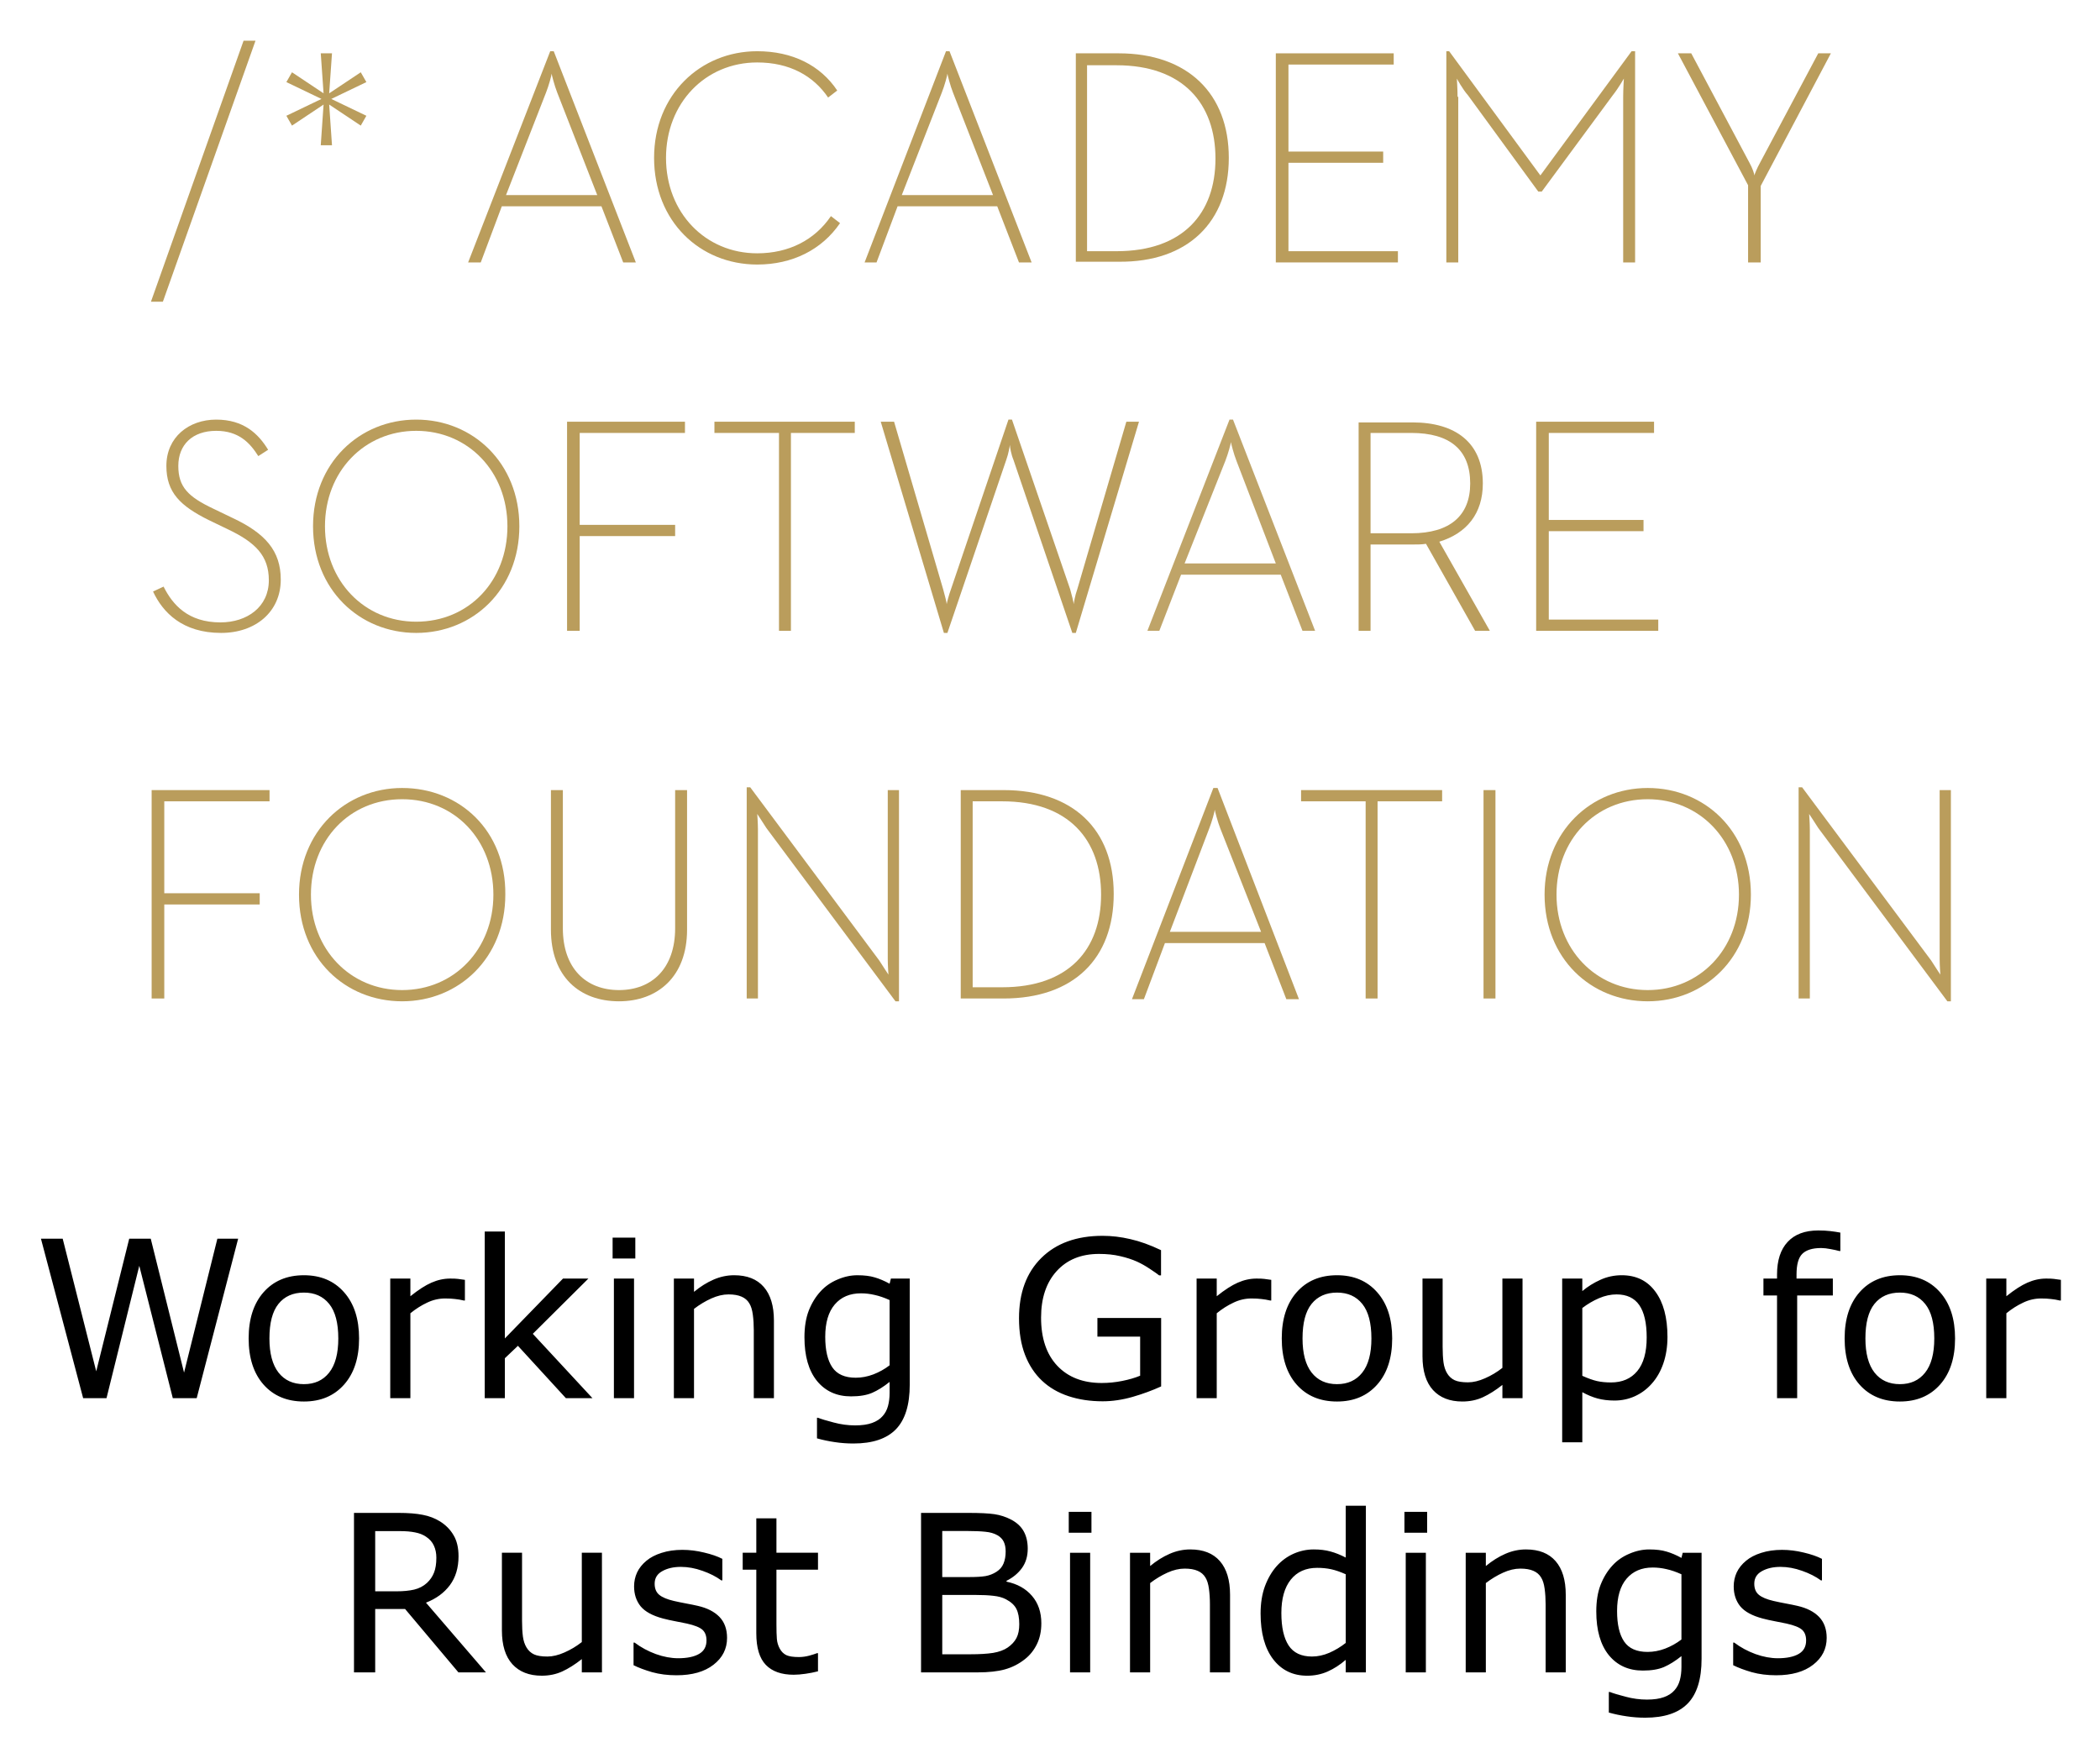
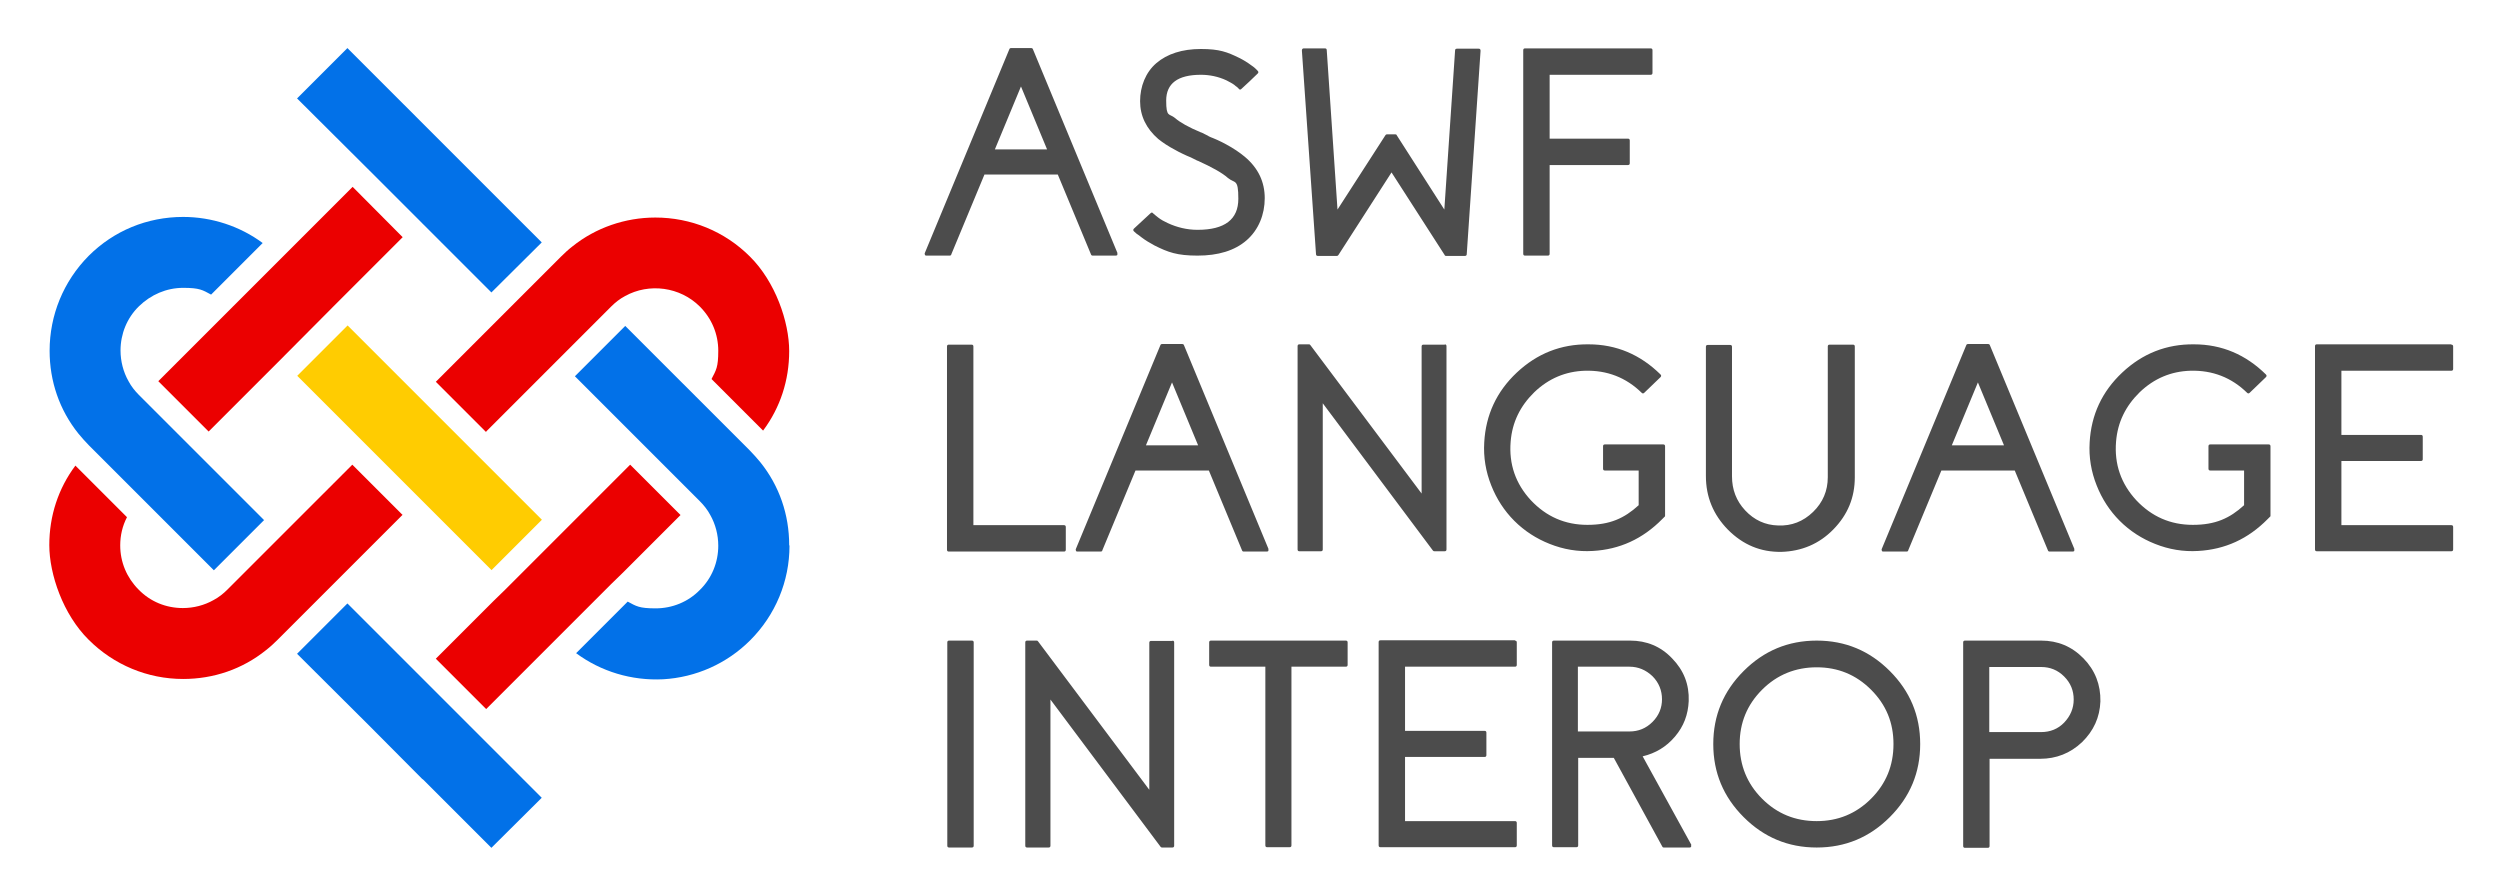
- <svg xmlns="http://www.w3.org/2000/svg" role="img" viewBox="0.24 31.75 299.26 250.51">
-   <style>.st0{fill:#ba9d5c}</style>
-   <style>.st0{fill:#ba9d5c}</style>
-   <style>.st0{fill:#ba9d5c}</style>
-   <style>.st0{fill:#ba9d5c}</style>
-   <style>.st0{fill:#ba9d5c}</style>
-   <style>.st0{fill:#ba9d5c}</style>
-   <style>.st0{fill:#ba9d5c}</style>
-   <style>.st0{fill:#ba9d5c}</style>
-   <style>.st0{fill:#ba9d5c}</style>
-   <style id="style1" type="text/css">.st0{fill:#ba9d5c}</style>
-   <g id="g1" transform="translate(21.75 37.55)">
-     <path id="polygon1" d="M14.9 0h-1.7L0 37.2h1.7z" class="st0" />
-     <path id="polygon2" d="M25.4 7.5l.4-5.7h-1.6l.4 5.7-4.5-3-.8 1.4 5 2.4-5 2.4.8 1.4 4.5-3-.4 5.8h1.6l-.4-5.8 4.5 3 .8-1.4-5-2.4 5-2.4-.8-1.4z" class="st0" />
-     <path id="path2" d="M50 23.6h14.2l3.1 8h1.8L57.4 1.5h-.5L45.2 31.6H47zm6.3-16.2c.4-1 .8-2.5.8-2.7 0 .1.4 1.7.8 2.7L63.6 22h-13z" class="st0" />
-     <path id="path3" d="M86.4 31.9c5 0 9.2-2.1 11.8-5.9l-1.3-1c-2.3 3.4-6 5.3-10.5 5.3-7.4 0-13-5.8-13-13.6S79 3.1 86.4 3.1c4.6 0 8 1.9 10.1 5l1.3-1c-2.4-3.6-6.4-5.6-11.4-5.6-8.1 0-14.7 6.2-14.7 15.2s6.5 15.2 14.7 15.2z" class="st0" />
-     <path id="path4" d="M106.4 23.6h14.2l3.1 8h1.8L113.8 1.5h-.5l-11.6 30.1h1.7zm6.3-16.2c.4-1 .8-2.5.8-2.7 0 .1.4 1.7.8 2.7L120 22h-13z" class="st0" />
-     <path id="path5" d="M153.6 16.7c0-9.1-5.8-14.9-15.7-14.9h-6.1v29.7h6.1c9.9.1 15.7-5.7 15.7-14.8zM133.4 30V3.5h4.2c9.5 0 14.1 5.5 14.1 13.3 0 7.8-4.6 13.2-14.1 13.2z" class="st0" />
-     <path id="polygon5" d="M177.1 1.8h-16.8v29.8h17.4V30h-15.6V17.4h13.5v-1.6h-13.5V3.4h15z" class="st0" />
-     <path id="path6" d="M186.2 8c0-1-.1-2.6-.1-2.6s.8 1.5 1.6 2.4l10 13.7h.5l10.1-13.7c.8-1 1.6-2.4 1.6-2.4s-.1 1.5-.1 2.6v23.6h1.7V1.5h-.5l-13 17.7-13-17.7h-.4v30.1h1.7V8z" class="st0" />
-     <path id="path7" d="M227.6 31.6h1.8V20.7l10-18.9h-1.8l-8.3 15.6c-.4.7-.8 1.7-.8 1.8 0-.2-.3-1.1-.7-1.8l-8.3-15.6h-1.9l10 18.8z" class="st0" />
-     <path id="path8" d="M18.5 76.8c0-4.1-2.2-6.6-6.9-8.8l-2.7-1.3c-3.6-1.7-5-3.1-5-6.1 0-3 2-5 5.4-5 3.2 0 4.8 1.7 6 3.6l1.4-.9C15.3 56 13.2 54 9.3 54c-3.9 0-7.1 2.5-7.1 6.6 0 3.8 2 5.7 6 7.7l2.7 1.3c4 1.9 5.9 3.8 5.9 7.3 0 3.8-3.1 6-6.9 6-4.6 0-6.8-2.5-8.1-5.1l-1.5.7c1.4 3 4.2 5.9 9.7 5.9 4.9 0 8.5-3 8.5-7.6z" class="st0" />
-     <path id="path9" d="M37.8 84.4c8.1 0 14.7-6.2 14.7-15.2S45.9 54 37.8 54s-14.7 6.2-14.7 15.2 6.6 15.2 14.7 15.2zm0-28.8c7.4 0 13 5.8 13 13.6s-5.5 13.6-13 13.6c-7.4 0-13-5.8-13-13.6s5.6-13.6 13-13.6z" class="st0" />
-     <path id="polygon9" d="M61.1 55.9h15v-1.6H59.3v29.8h1.8V70.6h13.6V69H61.1z" class="st0" />
-     <path id="polygon10" d="M100.3 54.3h-20v1.6h9.2v28.2h1.7V55.9h9.1z" class="st0" />
-     <path id="path10" d="M132 78.2c-.3.8-.5 2-.5 2.1 0-.2-.3-1.4-.5-2.1L122.7 54h-.5L114 78.2c-.3.8-.6 2-.6 2.1 0-.2-.3-1.4-.5-2.1l-7-23.9H104l9 30.1h.5l8.4-24.7c.3-.8.5-2 .5-2.1 0 .3.2 1.4.5 2.1l8.4 24.7h.5l9-30.1H139z" class="st0" />
-     <path id="path11" fill="#ba9d5c" d="M146.8 76.1H161l3.1 8h1.8L154.2 54h-.5L142 84.1h1.7zm6.3-16.2c.4-1 .8-2.5.8-2.7 0 .1.4 1.7.8 2.7l5.6 14.6h-13z" class="st0" opacity=".922" />
-     <path id="path12" d="M189.8 63.1c0-5.8-3.9-8.7-10-8.7h-7.7v29.7h1.7V71.8h6c.7 0 1.3 0 1.9-.1l7 12.4h2.1l-7.2-12.7c3.9-1.2 6.2-4 6.2-8.3zm-10.2 7.1h-5.8V55.9h5.8c5.5 0 8.4 2.4 8.4 7.2 0 4.6-2.9 7.1-8.4 7.1z" class="st0" />
-     <path id="polygon12" d="M214.2 54.3h-16.8v29.8h17.4v-1.6h-15.6V69.9h13.5v-1.6h-13.5V55.9h15z" class="st0" />
-     <path id="polygon13" d="M15.5 121.5H1.9v-13.1h15v-1.6H.1v29.7h1.8v-13.4h13.6z" class="st0" />
-     <path id="path13" d="M35.8 106.5c-8.1 0-14.7 6.2-14.7 15.2 0 9.1 6.6 15.2 14.7 15.2s14.7-6.2 14.7-15.2c.1-9.1-6.5-15.2-14.7-15.2zm0 28.8c-7.4 0-13-5.8-13-13.6s5.5-13.6 13-13.6 13 5.8 13 13.6-5.6 13.6-13 13.6z" class="st0" />
-     <path id="path14" d="M74.7 126.5c0 5.7-3.3 8.8-8 8.8s-8-3.1-8-8.8v-19.7H57v19.9c0 6.7 4.1 10.2 9.7 10.2 5.5 0 9.7-3.5 9.7-10.2v-19.9h-1.7z" class="st0" />
-     <path id="path15" d="M105 130.9c0 .9.1 2.2.1 2.2s-.8-1.2-1.3-2l-18.4-24.7h-.5v30.1h1.6v-24.1c0-.9-.1-2.2-.1-2.2s.8 1.2 1.3 2l18.4 24.7h.5v-30.1H105z" class="st0" />
-     <path id="path16" d="M121.5 106.8h-6.1v29.7h6.1c10 0 15.7-5.7 15.7-14.9s-5.8-14.8-15.7-14.8zm-.2 28.1h-4.2v-26.5h4.2c9.5 0 14.1 5.5 14.1 13.3 0 7.8-4.6 13.2-14.1 13.2z" class="st0" />
-     <path id="path17" d="M151.4 106.5l-11.6 30.1h1.7l3-8h14.2l3.1 8h1.8L152 106.5zm6.8 20.5h-13l5.6-14.7c.4-1 .8-2.5.8-2.7 0 .1.4 1.7.8 2.7z" class="st0" />
-     <path id="polygon17" d="M174.8 108.4h9.2v-1.6h-20.1v1.6h9.2v28.1h1.7z" class="st0" />
-     <path id="rect17" d="M189.9 106.8h1.7v29.7h-1.7z" class="st0" />
-     <path id="path18" d="M213.3 106.5c-8.1 0-14.7 6.2-14.7 15.2 0 9.1 6.6 15.2 14.7 15.2s14.7-6.2 14.7-15.2c0-9.1-6.6-15.2-14.7-15.2zm0 28.8c-7.4 0-13-5.8-13-13.6s5.5-13.6 13-13.6c7.4 0 13 5.8 13 13.6s-5.6 13.6-13 13.6z" class="st0" />
-     <path id="path19" d="M254.9 106.8v24.1c0 .9.1 2.2.1 2.2s-.8-1.2-1.3-2l-18.4-24.7h-.5v30.1h1.6v-24.1c0-.9-.1-2.2-.1-2.2s.8 1.2 1.3 2l18.4 24.7h.5v-30.1z" class="st0" />
-   </g>
-   <g id="text4" style="text-align:center" text-anchor="middle" transform="translate(-6.048 75.095) scale(.78152)">
-     <path id="path6-7" d="M51.47 170.423l-7.559 29.082H39.556l-6.113-24.141-5.977 24.141h-4.258l-7.695-29.082h3.965l6.113 24.18 6.016-24.18h3.926l6.074 24.414 6.074-24.414zm22.051 18.184q0 5.332-2.734 8.418-2.734 3.086-7.324 3.086-4.629 0-7.363-3.086-2.715-3.086-2.715-8.418 0-5.332 2.715-8.418 2.734-3.105 7.363-3.105 4.59 0 7.324 3.105 2.734 3.086 2.734 8.418zm-3.789 0q0-4.238-1.66-6.289-1.66-2.07-4.609-2.07-2.988 0-4.648 2.07-1.641 2.051-1.641 6.289 0 4.102 1.66 6.23 1.66 2.109 4.629 2.109 2.93 0 4.59-2.09 1.68-2.109 1.68-6.25zm23.086-6.914h-.195q-.82-.195-1.602-.273-.762-.098-1.816-.098-1.699 0-3.281.762-1.582.742-3.047 1.934v15.488h-3.672v-21.816h3.672v3.223q2.188-1.758 3.848-2.48 1.68-.742 3.418-.742.957 0 1.387.059.43.039 1.289.176zm23.262 17.812h-4.844l-8.75-9.551-2.383 2.266v7.285H96.431v-30.391h3.672v19.492l10.605-10.918h4.629l-10.137 10.078zm7.812-25.469h-4.141v-3.809h4.141zm-.234 25.469h-3.672v-21.816h3.672zm25.508 0h-3.672v-12.422q0-1.504-.176-2.812-.176-1.328-.645-2.07-.488-.82-1.406-1.211-.918-.41-2.383-.41-1.504 0-3.145.742-1.641.742-3.145 1.895v16.289h-3.672v-21.816h3.672v2.422q1.719-1.426 3.555-2.227 1.836-.801 3.77-.801 3.535 0 5.391 2.129 1.855 2.129 1.855 6.133zm24.766-2.48q0 5.547-2.52 8.145-2.52 2.598-7.754 2.598-1.738 0-3.398-.254-1.641-.234-3.242-.684v-3.75h.195q.898.352 2.852.859 1.953.527 3.906.527 1.875 0 3.105-.449t1.914-1.25q.684-.762.977-1.836.293-1.074.293-2.402v-1.992q-1.66 1.328-3.184 1.992-1.504.645-3.848.645-3.906 0-6.211-2.812-2.285-2.832-2.285-7.969 0-2.812.781-4.844.801-2.051 2.168-3.535 1.27-1.387 3.086-2.148 1.816-.781 3.613-.781 1.895 0 3.164.391 1.289.371 2.715 1.152l.234-.938h3.438zm-3.672-3.516v-11.895q-1.465-.664-2.734-.938-1.25-.293-2.5-.293-3.027 0-4.766 2.031-1.738 2.031-1.738 5.898 0 3.672 1.289 5.566 1.289 1.895 4.277 1.895 1.602 0 3.203-.605 1.621-.625 2.969-1.66zm49.512 3.848q-2.383 1.094-5.215 1.914-2.812.801-5.449.801-3.398 0-6.23-.938-2.832-.938-4.824-2.812-2.012-1.895-3.105-4.727-1.094-2.852-1.094-6.66 0-6.973 4.062-10.996 4.082-4.043 11.191-4.043 2.48 0 5.059.605 2.598.586 5.586 2.012v4.59h-.352q-.605-.469-1.758-1.23-1.152-.762-2.266-1.27-1.348-.605-3.066-.996-1.699-.41-3.867-.41-4.883 0-7.734 3.145-2.832 3.125-2.832 8.477 0 5.645 2.969 8.789 2.969 3.125 8.086 3.125 1.875 0 3.73-.371 1.875-.371 3.281-.957v-7.129h-7.793v-3.398h11.621zm20.078-15.664h-.195q-.82-.195-1.602-.273-.762-.098-1.816-.098-1.699 0-3.281.762-1.582.742-3.047 1.934v15.488h-3.672v-21.816h3.672v3.223q2.188-1.758 3.848-2.48 1.68-.742 3.418-.742.957 0 1.387.059.43.039 1.289.176zm22.051 6.914q0 5.332-2.734 8.418-2.734 3.086-7.324 3.086-4.629 0-7.363-3.086-2.715-3.086-2.715-8.418 0-5.332 2.715-8.418 2.734-3.105 7.363-3.105 4.59 0 7.324 3.105 2.734 3.086 2.734 8.418zm-3.789 0q0-4.238-1.66-6.289-1.66-2.07-4.609-2.07-2.988 0-4.648 2.07-1.641 2.051-1.641 6.289 0 4.102 1.66 6.23 1.66 2.109 4.629 2.109 2.93 0 4.59-2.09 1.68-2.109 1.68-6.25zm27.559 10.898h-3.672v-2.422q-1.855 1.465-3.555 2.246-1.699.781-3.75.781-3.438 0-5.352-2.09-1.914-2.109-1.914-6.172v-14.16h3.672v12.422q0 1.66.156 2.852.156 1.172.664 2.012.527.859 1.367 1.25.84.391 2.441.391 1.426 0 3.105-.742 1.699-.742 3.164-1.895v-16.289h3.672zm26.426-11.172q0 2.656-.762 4.863-.762 2.188-2.148 3.711-1.289 1.445-3.047 2.246-1.738.781-3.691.781-1.699 0-3.086-.371-1.367-.371-2.793-1.152v9.141h-3.672v-29.863h3.672v2.285q1.465-1.23 3.281-2.051 1.836-.84 3.906-.84 3.945 0 6.133 2.988 2.207 2.969 2.207 8.262zm-3.789.098q0-3.945-1.348-5.898-1.348-1.953-4.141-1.953-1.582 0-3.184.684-1.602.684-3.066 1.797v12.363q1.562.703 2.676.957 1.133.254 2.559.254 3.066 0 4.785-2.07 1.719-2.07 1.719-6.133zm35.312-15.762h-.195q-.605-.176-1.582-.352-.977-.195-1.719-.195-2.363 0-3.438 1.055-1.055 1.035-1.055 3.77v.742h6.621v3.086h-6.504v18.73h-3.672v-18.73h-2.48v-3.086h2.48v-.723q0-3.887 1.934-5.957 1.934-2.09 5.586-2.09 1.23 0 2.207.117.996.117 1.816.273zm20.918 15.938q0 5.332-2.734 8.418-2.734 3.086-7.324 3.086-4.629 0-7.363-3.086-2.715-3.086-2.715-8.418 0-5.332 2.715-8.418 2.734-3.105 7.363-3.105 4.59 0 7.324 3.105 2.734 3.086 2.734 8.418zm-3.789 0q0-4.238-1.66-6.289-1.66-2.07-4.609-2.07-2.988 0-4.648 2.07-1.641 2.051-1.641 6.289 0 4.102 1.66 6.23 1.66 2.109 4.629 2.109 2.93 0 4.59-2.09 1.68-2.109 1.68-6.25zm23.086-6.914h-.195q-.82-.195-1.602-.273-.762-.098-1.816-.098-1.699 0-3.281.762-1.582.742-3.047 1.934v15.488h-3.672v-21.816h3.672v3.223q2.188-1.758 3.848-2.48 1.68-.742 3.418-.742.957 0 1.387.059.43.039 1.289.176z" />
-     <path id="path7-6" d="M96.656 249.505h-5.02l-9.727-11.562H76.46v11.562h-3.867v-29.082h8.145q2.637 0 4.395.352 1.758.332 3.164 1.211 1.582.996 2.461 2.52.898 1.504.898 3.828 0 3.145-1.582 5.273-1.582 2.109-4.355 3.184zm-9.043-20.898q0-1.25-.449-2.207-.43-.977-1.445-1.641-.84-.566-1.992-.781-1.152-.234-2.715-.234H76.46v10.977h3.906q1.836 0 3.203-.312 1.367-.332 2.324-1.211.879-.82 1.289-1.875.43-1.074.43-2.715zm30.195 20.898h-3.672v-2.422q-1.855 1.465-3.555 2.246-1.699.781-3.75.781-3.438 0-5.352-2.09-1.914-2.109-1.914-6.172v-14.16h3.672v12.422q0 1.66.156 2.852.156 1.172.664 2.012.527.859 1.367 1.25.84.391 2.441.391 1.426 0 3.105-.742 1.699-.742 3.164-1.895v-16.289h3.672zm22.812-6.289q0 2.988-2.48 4.902-2.461 1.914-6.738 1.914-2.422 0-4.453-.566-2.012-.586-3.379-1.27v-4.121h.195q1.738 1.309 3.867 2.09 2.129.762 4.082.762 2.422 0 3.789-.781 1.367-.781 1.367-2.461 0-1.289-.742-1.953-.742-.664-2.852-1.133-.781-.176-2.051-.41-1.25-.234-2.285-.508-2.871-.762-4.082-2.227-1.191-1.484-1.191-3.633 0-1.348.547-2.539.566-1.191 1.699-2.129 1.094-.918 2.773-1.445 1.699-.547 3.789-.547 1.953 0 3.945.488 2.012.469 3.34 1.152v3.926h-.195q-1.406-1.035-3.418-1.738-2.012-.723-3.945-.723-2.012 0-3.398.781-1.387.762-1.387 2.285 0 1.348.84 2.031.82.684 2.656 1.113 1.016.234 2.266.469 1.27.234 2.109.43 2.559.586 3.945 2.012 1.387 1.445 1.387 3.828zm16.582 6.094q-1.035.273-2.266.449-1.211.176-2.168.176-3.34 0-5.078-1.797-1.738-1.797-1.738-5.762v-11.602h-2.48v-3.086h2.48v-6.27h3.672v6.27h7.578v3.086h-7.578v9.941q0 1.719.078 2.695.078.957.547 1.797.43.781 1.172 1.152.762.352 2.305.352.898 0 1.875-.254.977-.273 1.406-.449h.195zm40.723-8.75q0 2.168-.82 3.828-.82 1.66-2.207 2.734-1.641 1.289-3.613 1.836-1.953.547-4.98.547h-10.312v-29.082h8.613q3.184 0 4.766.234 1.582.234 3.027.977 1.602.84 2.324 2.168.723 1.309.723 3.145 0 2.07-1.055 3.535-1.055 1.445-2.812 2.324v.156q2.949.605 4.648 2.598 1.699 1.973 1.699 5zm-6.504-13.105q0-1.055-.352-1.777-.352-.723-1.133-1.172-.918-.527-2.227-.645-1.309-.137-3.242-.137h-4.609v8.398h5q1.816 0 2.891-.176 1.074-.195 1.992-.781.918-.586 1.289-1.504.391-.938.391-2.207zm2.48 13.262q0-1.758-.527-2.793-.527-1.035-1.914-1.758-.938-.488-2.285-.625-1.328-.156-3.242-.156h-6.074v10.82h5.117q2.539 0 4.16-.254 1.621-.273 2.656-.977 1.094-.762 1.602-1.738.508-.977.508-2.52zm13.164-16.68h-4.141v-3.809h4.141zm-.234 25.469h-3.672v-21.816h3.672zm25.508 0h-3.672v-12.422q0-1.504-.176-2.812-.176-1.328-.645-2.07-.488-.82-1.406-1.211-.918-.41-2.383-.41-1.504 0-3.145.742-1.641.742-3.145 1.895v16.289h-3.672v-21.816h3.672v2.422q1.719-1.426 3.555-2.227 1.836-.801 3.77-.801 3.535 0 5.391 2.129 1.855 2.129 1.855 6.133zm24.766 0h-3.672v-2.285q-1.582 1.367-3.301 2.129t-3.73.762q-3.906 0-6.211-3.008-2.285-3.008-2.285-8.34 0-2.773.781-4.941.801-2.168 2.148-3.691 1.328-1.484 3.086-2.266 1.777-.781 3.672-.781 1.719 0 3.047.371 1.328.352 2.793 1.113v-9.453h3.672zm-3.672-5.371v-12.52q-1.484-.664-2.656-.918-1.172-.254-2.559-.254-3.086 0-4.805 2.148-1.719 2.148-1.719 6.094 0 3.887 1.328 5.918 1.328 2.012 4.258 2.012 1.562 0 3.164-.684 1.602-.703 2.988-1.797zm14.844-20.098h-4.141v-3.809h4.141zm-.234 25.469h-3.672v-21.816h3.672zm25.508 0h-3.672v-12.422q0-1.504-.176-2.812-.176-1.328-.645-2.07-.488-.82-1.406-1.211-.918-.41-2.383-.41-1.504 0-3.145.742-1.641.742-3.145 1.895v16.289h-3.672v-21.816h3.672v2.422q1.719-1.426 3.555-2.227 1.836-.801 3.77-.801 3.535 0 5.391 2.129 1.855 2.129 1.855 6.133zm24.766-2.48q0 5.547-2.52 8.145-2.52 2.598-7.754 2.598-1.738 0-3.398-.254-1.641-.234-3.242-.684v-3.75h.195q.898.352 2.852.859 1.953.527 3.906.527 1.875 0 3.105-.449t1.914-1.25q.684-.762.977-1.836.293-1.074.293-2.402v-1.992q-1.66 1.328-3.184 1.992-1.504.645-3.848.645-3.906 0-6.211-2.812-2.285-2.832-2.285-7.969 0-2.812.781-4.844.801-2.051 2.168-3.535 1.27-1.387 3.086-2.148 1.816-.781 3.613-.781 1.895 0 3.164.391 1.289.371 2.715 1.152l.234-.938h3.438zm-3.672-3.516v-11.895q-1.465-.664-2.734-.938-1.25-.293-2.5-.293-3.027 0-4.766 2.031-1.738 2.031-1.738 5.898 0 3.672 1.289 5.566 1.289 1.895 4.277 1.895 1.602 0 3.203-.605 1.621-.625 2.969-1.66zm26.484-.293q0 2.988-2.48 4.902-2.461 1.914-6.738 1.914-2.422 0-4.453-.566-2.012-.586-3.379-1.27v-4.121h.195q1.738 1.309 3.867 2.09 2.129.762 4.082.762 2.422 0 3.789-.781t1.367-2.461q0-1.289-.742-1.953-.742-.664-2.852-1.133-.781-.176-2.051-.41-1.25-.234-2.285-.508-2.871-.762-4.082-2.227-1.191-1.484-1.191-3.633 0-1.348.547-2.539.566-1.191 1.699-2.129 1.094-.918 2.773-1.445 1.699-.547 3.789-.547 1.953 0 3.945.488 2.012.469 3.34 1.152v3.926h-.195q-1.406-1.035-3.418-1.738-2.012-.723-3.945-.723-2.012 0-3.398.781-1.387.762-1.387 2.285 0 1.348.84 2.031.82.684 2.656 1.113 1.016.234 2.266.469 1.27.234 2.109.43 2.559.586 3.945 2.012 1.387 1.445 1.387 3.828z" />
-   </g>
+ <svg xmlns="http://www.w3.org/2000/svg" role="img" viewBox="-16.16 -15.66 814.32 291.32">
+   <defs>
+     <style>.st0{fill:#0271e8}.st3{fill:#eb0000}</style>
+   </defs>
+   <path fill="#4c4c4c" d="M319.7 0c.3 0 .5.1.6.4l27.5 66.3v.6c0 .2-.3.3-.5.3h-7.5c-.3 0-.5-.1-.6-.4l-10.8-26h-23.9l-10.8 26c0 .3-.3.4-.6.4h-7.5c-.2 0-.4 0-.5-.3s-.1-.4 0-.6L312.6.4c.1-.3.3-.4.6-.4h6.5zm5.2 33l-8.5-20.5-8.5 20.5h17zm52.6-4.3c.6.3 1.1.5 1.4.6l1.4.6c1.1.5 2.1 1 3 1.5 2.4 1.3 4.3 2.6 6 4 4.4 3.7 6.5 8.2 6.5 13.5s-2 10.3-5.9 13.7c-3.9 3.4-9.3 5-16 5s-9.6-1.1-14-3.3c-1.5-.8-3-1.7-4.3-2.7-.5-.4-1-.8-1.5-1.1-.3-.3-.7-.6-.9-.8-.3-.3-.3-.6 0-.9l5.4-5c.3-.3.6-.3.8 0 .2.2.5.4.7.6.3.3.7.5 1 .8.9.7 2 1.3 3.1 1.8 3 1.4 6.3 2.2 9.7 2.2 8.9 0 13.3-3.4 13.3-10.1s-1.1-4.9-3.4-6.8c-1.9-1.7-5.2-3.5-9.8-5.6h-.1l-2.2-1.1-1.2-.5-1.3-.6c-1-.5-1.9-.9-2.7-1.4-2.1-1.1-3.9-2.3-5.4-3.5-3.9-3.4-5.9-7.5-5.9-12.3s1.8-9.4 5.3-12.4S368.9.3 375 .3s8.6 1 12.5 2.9c1.4.7 2.7 1.5 3.9 2.4.4.3.9.6 1.3 1l.8.8c.3.3.3.6 0 .9l-2.6 2.5-2.7 2.5c-.3.3-.6.3-.8 0l-.6-.6c-.3-.2-.6-.4-.9-.7-.8-.6-1.7-1-2.6-1.5-2.6-1.2-5.4-1.8-8.3-1.8-7.5 0-11.3 2.8-11.3 8.4s1 4.1 2.9 5.7c1.6 1.4 4.4 3 8.5 4.7h.1l2.2 1.1zm88-28.5c.4 0 .6.2.6.7l-4.5 66.2c0 .4-.2.6-.6.6h-6.1c-.2 0-.4 0-.5-.3l-17.3-26.9-17.3 26.9c-.1.2-.3.3-.5.3h-6.2c-.4 0-.6-.2-.6-.6L407.9.8c0-.4.2-.7.6-.7h6.9c.4 0 .6.2.6.6l3.5 51.9 15.6-24.2c.1-.2.3-.3.5-.3h2.7c.2 0 .4 0 .5.3l15.5 24.2L457.8.8c0-.4.2-.6.6-.6h6.9zm23.1 8.5v20.8h25.5c.4 0 .6.2.6.6v7.4c0 .4-.2.6-.6.6h-25.5V67c0 .4-.2.6-.6.6h-7.4c-.4 0-.6-.2-.6-.6V.7c0-.4.2-.6.6-.6h40.9c.4 0 .6.2.6.6v7.4c0 .4-.2.6-.6.6h-32.9zM330.4 155.4c.4 0 .6.2.6.6v7.4c0 .4-.2.6-.6.6h-37.5c-.4 0-.6-.2-.6-.6V97.2c0-.4.2-.6.6-.6h7.4c.4 0 .6.2.6.6v58.2h29.5zm38.5-59c.3 0 .5.1.6.4l27.5 66.3v.6c0 .2-.3.3-.5.3H389c-.3 0-.5-.1-.6-.4l-10.8-26h-23.9l-10.8 26c0 .3-.3.4-.6.4h-7.5c-.2 0-.4 0-.5-.3s-.1-.4 0-.6l27.5-66.3c.1-.3.3-.4.6-.4h6.5zm5.2 33l-8.5-20.5-8.5 20.5h17zm80.3-32.9c.4 0 .6.2.6.6v66.2c0 .4-.2.6-.6.6h-3.3c-.2 0-.3 0-.5-.2l-35.9-48v47.6c0 .4-.2.6-.6.6h-7c-.4 0-.6-.2-.6-.6V97.1c0-.4.2-.6.6-.6h3.1c.2 0 .3 0 .5.3l36.2 48.3V97.2c0-.4.2-.6.6-.6h7zm71.2 32.6c.4 0 .6.2.6.6v22.6c0 .2 0 .3-.2.4l-.7.7c-6.4 6.5-13.9 9.9-22.6 10.4-4.9.3-9.6-.5-14.1-2.3-4.3-1.7-8.2-4.2-11.5-7.5-3.3-3.3-5.8-7.2-7.5-11.5-1.8-4.5-2.6-9.2-2.3-14.1.5-8.9 4-16.5 10.6-22.7s14.4-9.3 23.4-9.2c9.1 0 16.9 3.4 23.4 9.8.3.3.3.6 0 .9l-5.3 5.1c-.3.3-.6.2-.8 0-5.1-5-11.3-7.4-18.5-7.2-6.3.2-11.8 2.5-16.5 7-4.6 4.5-7.2 9.8-7.7 16.1-.6 7.3 1.6 13.7 6.6 19.1 5 5.3 11.1 8 18.4 8s12-2.1 16.7-6.4v-11.3h-11c-.4 0-.6-.2-.6-.6v-7.3c0-.4.2-.6.6-.6h19zm61.8-32.5c.4 0 .6.2.6.6v42.6c0 6.6-2.3 12.2-7 17-4.6 4.7-10.3 7.1-16.9 7.3-6.8.1-12.5-2.3-17.4-7.2-4.8-4.9-7.2-10.7-7.2-17.5V97.3c0-.4.2-.6.6-.6h7.3c.4 0 .6.2.6.6v42.2c0 4.3 1.4 8 4.3 11.1 2.9 3.1 6.5 4.8 10.7 4.9 4.4.2 8.2-1.3 11.4-4.4 3.2-3.1 4.8-6.9 4.8-11.3V97.2c0-.4.2-.6.6-.6h7.3zm44-.2c.3 0 .5.1.6.4l27.5 66.3v.6c0 .2-.3.3-.5.3h-7.5c-.3 0-.5-.1-.6-.4l-10.8-26h-23.9l-10.8 26c0 .3-.3.4-.6.4h-7.5c-.2 0-.4 0-.5-.3s-.1-.4 0-.6l27.5-66.3c.1-.3.3-.4.6-.4h6.5zm5.2 33l-8.5-20.5-8.5 20.5h17zm86.2-.3c.4 0 .6.2.6.6v22.6c0 .2 0 .3-.2.4l-.7.7c-6.4 6.5-13.9 9.9-22.6 10.4-4.9.3-9.6-.5-14.1-2.3-4.3-1.7-8.2-4.2-11.5-7.5-3.3-3.3-5.8-7.2-7.5-11.5-1.8-4.5-2.6-9.2-2.3-14.1.5-8.9 4-16.5 10.6-22.7s14.4-9.3 23.4-9.2c9.1 0 16.9 3.4 23.4 9.8.3.3.3.6 0 .9l-5.3 5.1c-.3.3-.6.2-.8 0-5.1-5-11.3-7.4-18.5-7.2-6.3.2-11.8 2.5-16.5 7-4.6 4.5-7.2 9.8-7.7 16.1-.6 7.3 1.6 13.7 6.6 19.1 5 5.3 11.1 8 18.4 8s12-2.1 16.7-6.4v-11.3h-11c-.4 0-.6-.2-.6-.6v-7.3c0-.4.2-.6.6-.6h19zm59.5-32.5c.4 0 .6.2.6.6v7.3c0 .4-.2.6-.6.6h-35.8V126h25.9c.4 0 .6.2.6.6v7.3c0 .4-.2.6-.6.6h-25.9v20.9h35.8c.4 0 .6.2.6.6v7.3c0 .4-.2.6-.6.6h-43.8c-.4 0-.6-.2-.6-.6V97.1c0-.4.2-.6.6-.6h43.8zM300.4 193c.4 0 .6.2.6.6v66.2c0 .4-.2.6-.6.6H293c-.4 0-.6-.2-.6-.6v-66.2c0-.4.2-.6.6-.6h7.4zm65.3 0c.4 0 .6.2.6.6v66.2c0 .4-.2.6-.6.6h-3.3c-.2 0-.3 0-.5-.2l-35.9-48v47.6c0 .4-.2.6-.6.6h-7c-.4 0-.6-.2-.6-.6v-66.2c0-.4.2-.6.6-.6h3.1c.2 0 .3 0 .5.3l36.2 48.3v-47.9c0-.4.2-.6.6-.6h7zm56.5 0c.4 0 .6.2.6.6v7.3c0 .4-.2.6-.6.6h-17.7v58.2c0 .4-.2.6-.6.6h-7.3c-.4 0-.6-.2-.6-.6v-58.2h-17.7c-.4 0-.6-.2-.6-.6v-7.3c0-.4.2-.6.6-.6h43.9zm55.1 0c.4 0 .6.2.6.6v7.3c0 .4-.2.6-.6.6h-35.8v20.9h25.9c.4 0 .6.2.6.6v7.3c0 .4-.2.6-.6.6h-25.9v20.9h35.8c.4 0 .6.2.6.6v7.3c0 .4-.2.6-.6.6h-43.8c-.4 0-.6-.2-.6-.6v-66.2c0-.4.2-.6.6-.6h43.8zm57.4 66.5v.6c0 .2-.3.3-.5.3h-8.4c-.3 0-.4-.1-.5-.3l-15.8-28.9h-11.6v28.5c0 .4-.2.6-.6.6H490c-.4 0-.6-.2-.6-.6v-66.1c0-.4.2-.6.6-.6h24.8c5.4 0 10 1.9 13.7 5.8 3.8 3.9 5.6 8.5 5.4 13.9-.2 4.4-1.6 8.2-4.5 11.6-2.8 3.3-6.3 5.4-10.5 6.4l15.9 28.9zm-20.1-36.9c2.9 0 5.4-1 7.5-3.1 2.1-2.1 3.1-4.6 3.1-7.4s-1-5.4-3.1-7.5c-2.1-2-4.6-3.1-7.5-3.1h-16.8v21.1h16.8zm61-29.6c9.3 0 17.2 3.3 23.8 9.9 6.6 6.6 9.9 14.5 9.9 23.8s-3.3 17.2-9.9 23.8c-6.6 6.6-14.5 9.9-23.8 9.9s-17.2-3.3-23.8-9.9c-6.6-6.6-9.9-14.5-9.9-23.8s3.3-17.2 9.9-23.8c6.6-6.6 14.5-9.9 23.8-9.9zm0 58.8c6.9 0 12.8-2.4 17.7-7.3 4.9-4.9 7.3-10.8 7.3-17.8s-2.4-12.8-7.3-17.7c-4.9-4.9-10.8-7.3-17.7-7.3s-12.9 2.4-17.8 7.3-7.3 10.8-7.3 17.7 2.4 12.9 7.3 17.8 10.8 7.3 17.8 7.3zm73.1-58.8c5.4 0 10 1.9 13.8 5.8 3.8 3.9 5.6 8.6 5.5 14-.2 5.2-2.2 9.6-6 13.3-3.8 3.6-8.4 5.4-13.6 5.4h-16.5v28.4c0 .4-.2.6-.6.6h-7.4c-.4 0-.6-.2-.6-.6v-66.3c0-.4.2-.6.6-.6h24.9zm0 29.8c2.9 0 5.5-1 7.5-3.1s3.1-4.6 3.1-7.5-1-5.4-3.1-7.5-4.6-3.1-7.5-3.1h-16.9v21.2h16.9z" />
+   <path d="M69.8 153.7L29.1 113c-1.3-1.3-2.5-2.8-3.4-4.5-1.7-3-2.6-6.5-2.6-10 0-5.4 2.1-10.6 6-14.4 3.9-3.8 9-6 14.4-6s6.3.7 9.1 2.2l16.8-16.8C62 58 52.8 55 43.5 55c-11.7 0-22.6 4.5-30.8 12.7C4.5 76 0 87 0 98.6c0 9.9 3.2 19.3 9.4 27 1.1 1.3 2.2 2.6 3.4 3.8l40.7 40.7 16.4-16.4z" class="st0" />
+   <path d="M115 152.1l-16.4-16.4-18.9 18.9-3.7 3.7-18.1 18.1c-1.3 1.3-2.8 2.5-4.5 3.4-3 1.7-6.5 2.6-10 2.6-5.5 0-10.6-2.1-14.4-6-3.9-3.9-6-9-6-14.4 0-3.2.7-6.3 2.2-9.2L8.4 136c-5.6 7.5-8.5 16.4-8.5 25.9s4.5 22.6 12.8 30.8c8.2 8.2 19.2 12.8 30.8 12.8 9.9 0 19.3-3.2 27-9.4 1.3-1 2.6-2.2 3.8-3.4l18.1-18.1 3.7-3.7L115 152zm0-90.5L98.7 45.2 79.8 64.1l-3.7 3.7L58 85.9l-3.7 3.7-18.9 18.9 16.4 16.4L70.7 106l3.7-3.7 18-18.1 3.7-3.7L115 61.6z" class="st3" />
+   <path fill="#ffcc01" d="M80.661 106.754l16.405-16.405 63.286 63.286-16.405 16.405z" />
+   <path d="M142.2 215.3l18.9-18.9 3.7-3.7 18.1-18.1 3.7-3.6 18.9-18.9-16.4-16.4-18.9 18.9-3.7 3.7-18.1 18.1-3.7 3.6-18.9 18.9 16.4 16.4z" class="st3" />
+   <path d="M240.9 161.9c0-9.9-3.2-19.3-9.4-27-1.1-1.3-2.2-2.6-3.4-3.8l-17.7-17.7-22.9-22.9-16.4 16.4 40.7 40.7c1.3 1.3 2.5 2.8 3.4 4.5 1.7 3 2.6 6.5 2.6 10 0 5.4-2.1 10.6-6 14.4-3.8 3.9-9 6-14.4 6s-6.3-.7-9.1-2.2l-16.8 16.8c8.1 6 18.1 9 28.3 8.5 10.7-.6 20.8-5.1 28.4-12.7 8.2-8.2 12.8-19.2 12.8-30.8z" class="st0" />
+   <path d="M142.2 124.9l18.9-18.9 3.7-3.7 18.1-18.1c1.3-1.3 2.8-2.5 4.5-3.4 7.9-4.4 18-3 24.4 3.4 3.9 3.9 6 9 6 14.4s-.7 6.3-2.2 9.2l16.8 16.8c5.6-7.5 8.5-16.4 8.5-25.9s-4.5-22.6-12.8-30.8c-8.2-8.2-19.2-12.7-30.8-12.7-9.8 0-19.4 3.3-27 9.4-1.3 1-2.6 2.2-3.8 3.4l-18.1 18.1-3.7 3.7-18.9 18.9 16.4 16.4z" class="st3" />
+   <path d="M119.6 203.5l-.4-.4L97 180.9l-16.4 16.4 23.5 23.4 17.2 17.3.4.3 22.2 22.2 16.4-16.3-23.5-23.5-17.2-17.2zM121.3 57l.4.4 22.2 22.2 16.4-16.3-23.5-23.5-17.2-17.2-.4-.4L97 0 80.6 16.4l23.5 23.4L121.3 57z" class="st0" />
</svg>
